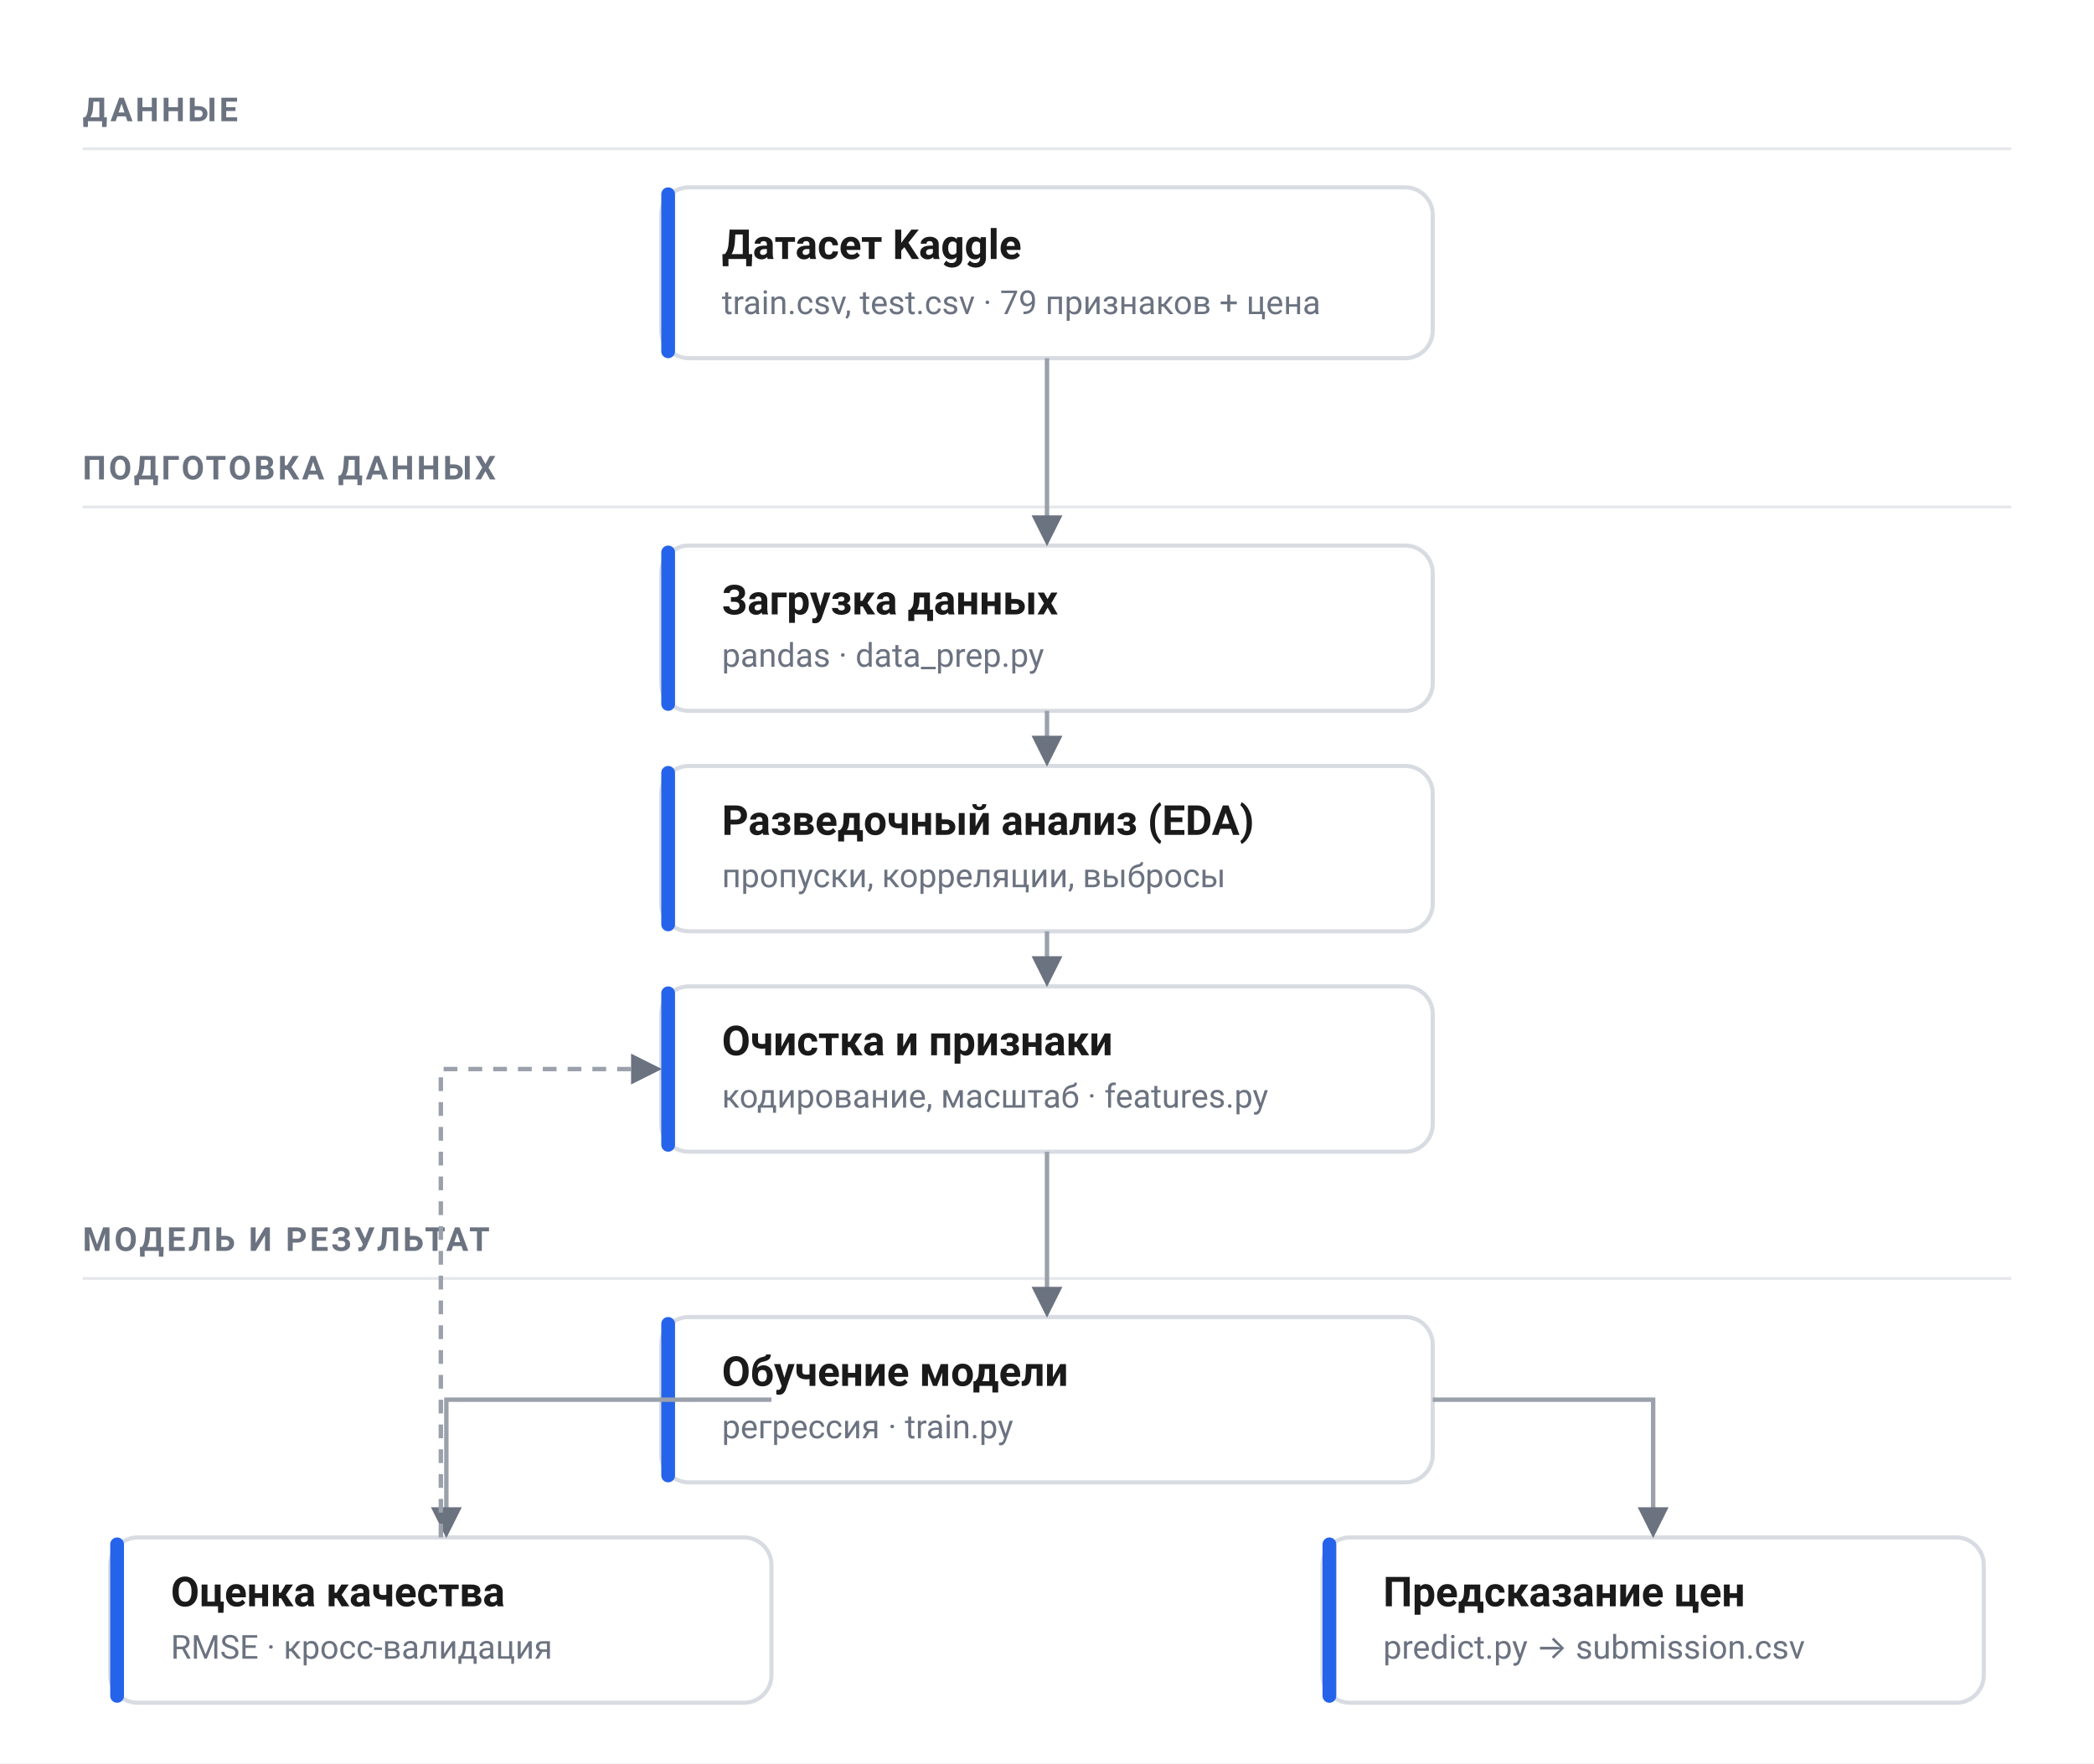
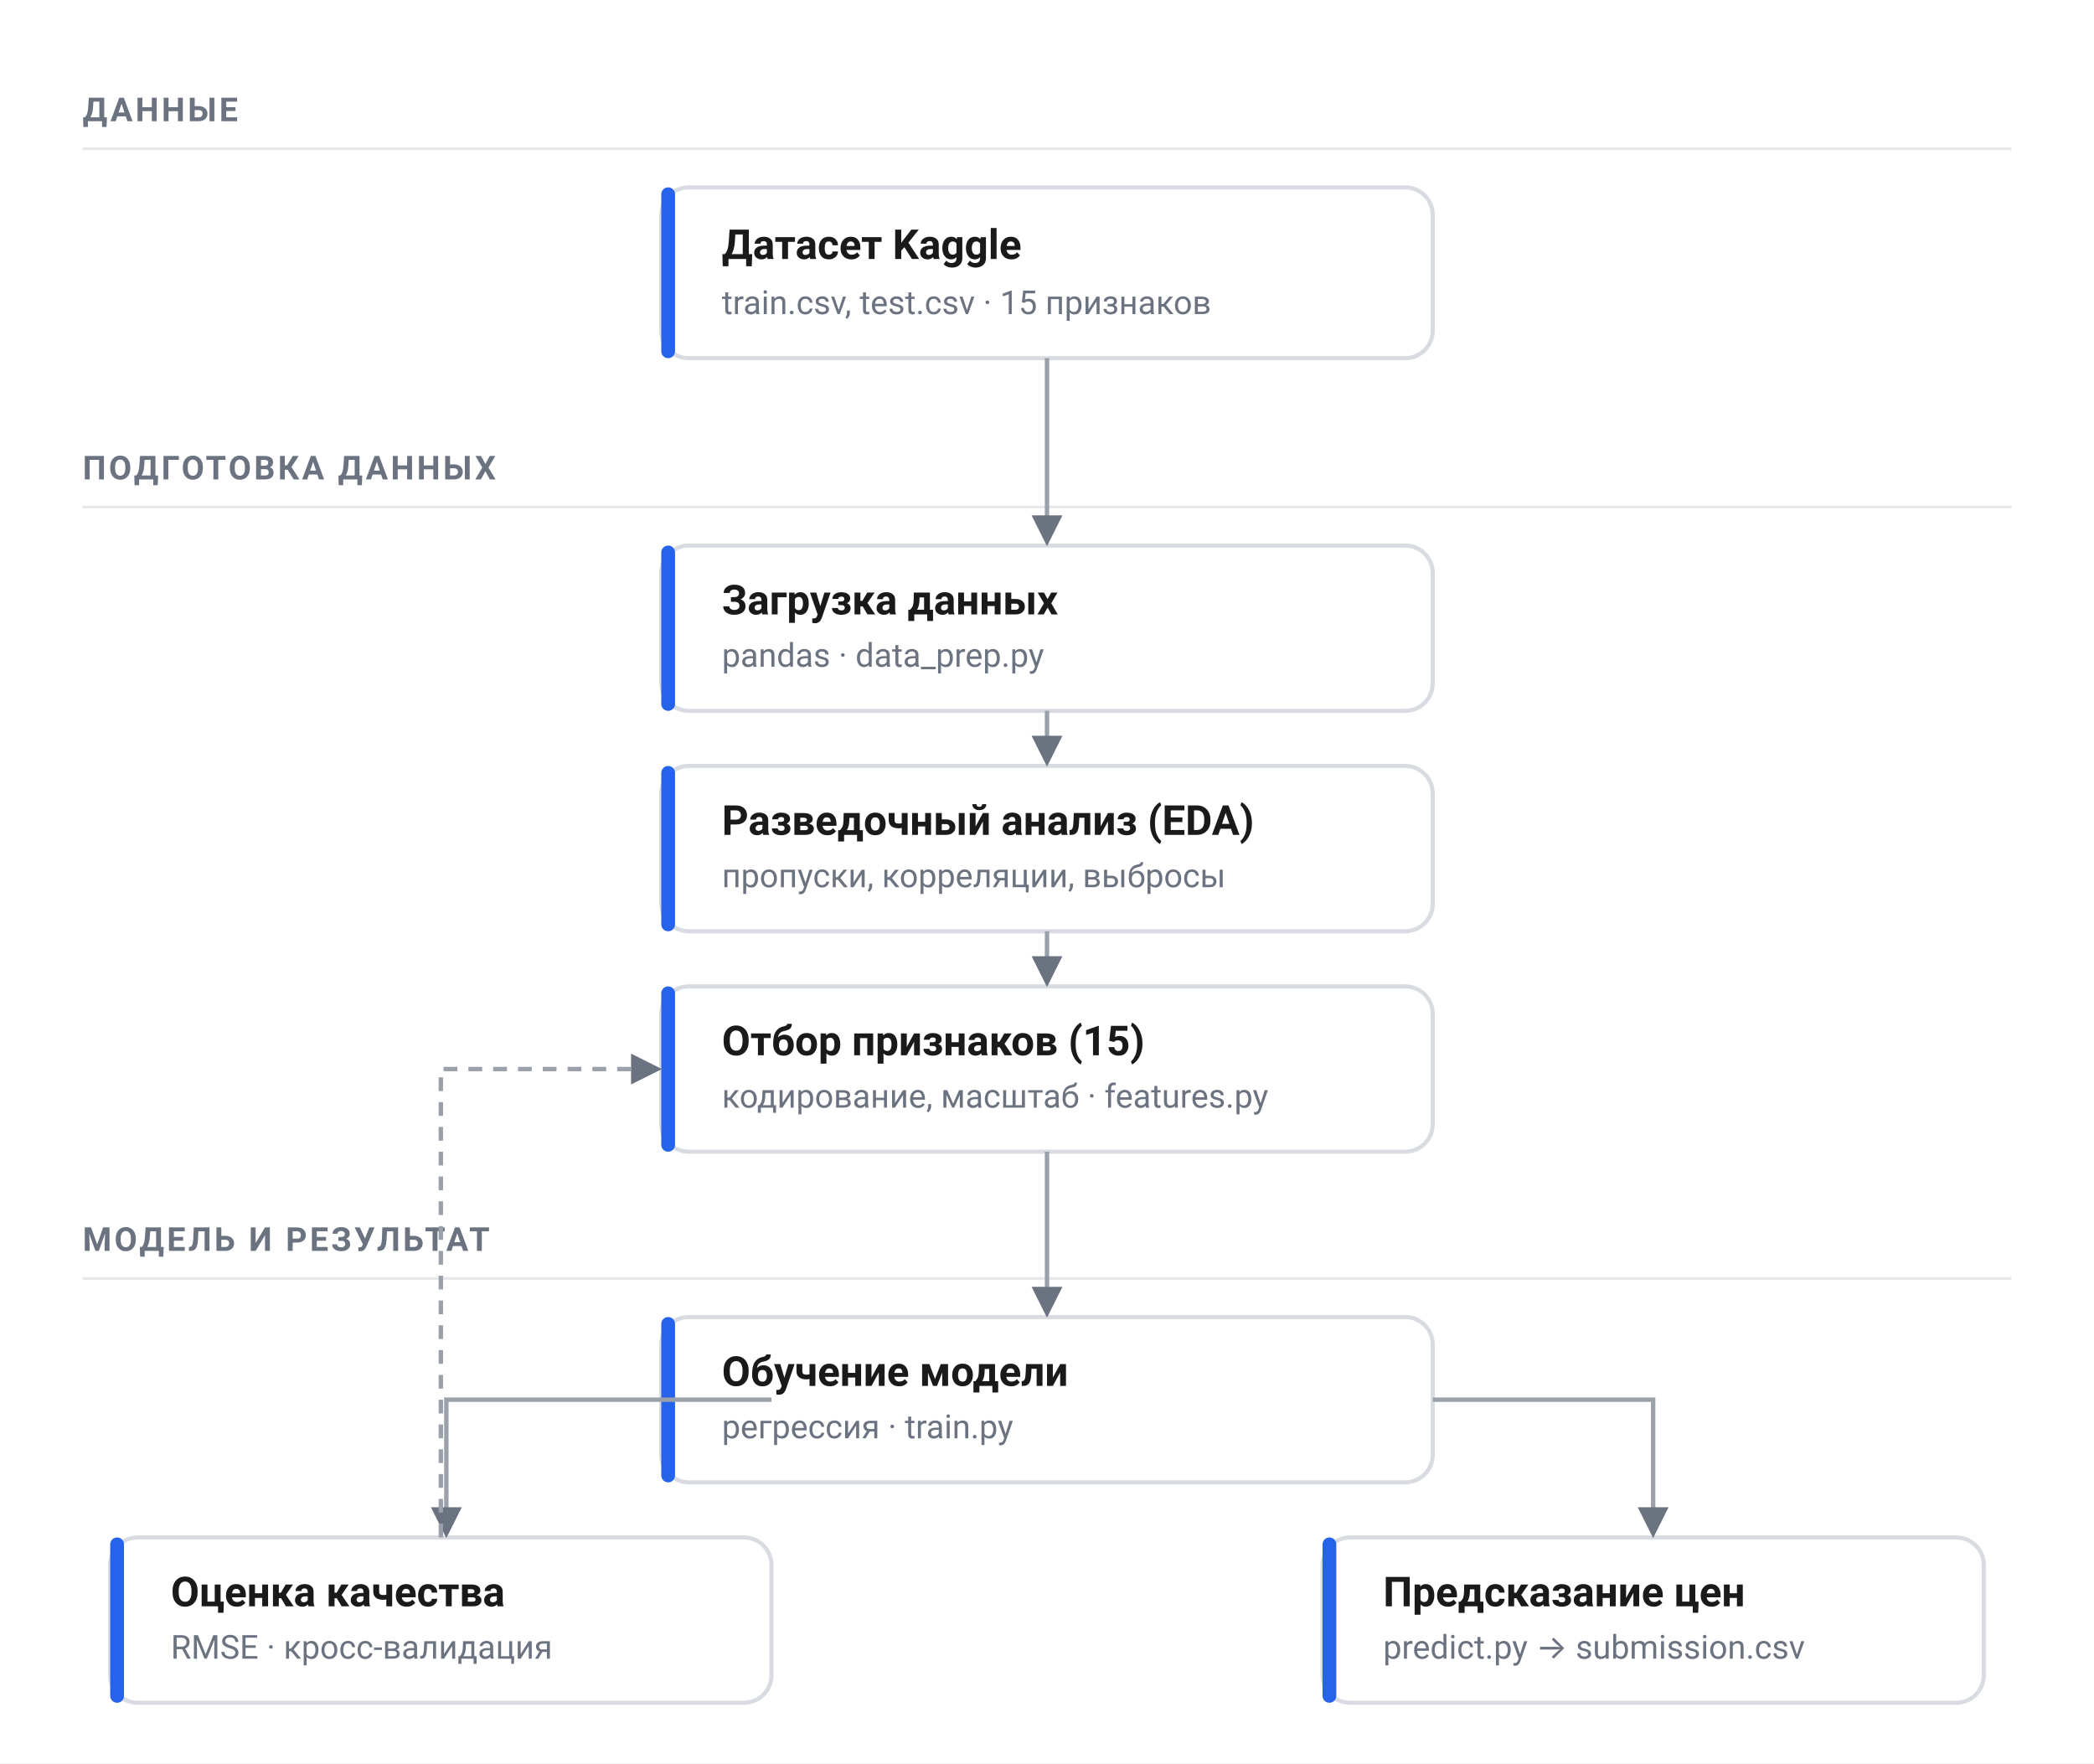
<svg xmlns="http://www.w3.org/2000/svg" viewBox="0 0 760 640" font-family="-apple-system, Segoe UI, Roboto, sans-serif">
  <rect x="0" y="0" width="760" height="640" fill="#ffffff" />
  <defs>
    <marker id="arr" viewBox="0 0 10 10" refX="8" refY="5" markerWidth="7" markerHeight="7" orient="auto-start-reverse">
      <path d="M0,0 L10,5 L0,10 z" fill="#6b7280" />
    </marker>
  </defs>
  <style>
    .box{fill:#ffffff;stroke:#d8dce2;stroke-width:1.5;}
    .title{fill:#1a1a1a;font-size:15px;font-weight:600;}
    .sub{fill:#6b7280;font-size:12px;}
    .phase{fill:#6b7280;font-size:12px;font-weight:700;letter-spacing:1px;}
    .accent{fill:#2563eb;}
    .flow{stroke:#9aa1ab;stroke-width:1.6;fill:none;}
  </style>
  <text x="30" y="44" class="phase">ДАННЫЕ</text>
  <line x1="30" y1="54" x2="730" y2="54" stroke="#e5e7eb" stroke-width="1" />
  <rect x="240" y="68" width="280" height="62" rx="10" class="box" />
  <rect x="240" y="68" width="5" height="62" rx="2.5" class="accent" />
  <text x="262" y="94" class="title">Датасет Kaggle</text>
-   <text x="262" y="114" class="sub">train.csv, test.csv · 79 признаков + цена</text>
+   <text x="262" y="114" class="sub">train.csv, test.csv · 15 признаков</text>
  <text x="30" y="174" class="phase">ПОДГОТОВКА ДАННЫХ</text>
  <line x1="30" y1="184" x2="730" y2="184" stroke="#e5e7eb" stroke-width="1" />
  <rect x="240" y="198" width="280" height="60" rx="10" class="box" />
  <rect x="240" y="198" width="5" height="60" rx="2.5" class="accent" />
  <text x="262" y="223" class="title">Загрузка данных</text>
  <text x="262" y="242" class="sub">pandas · data_prep.py</text>
  <rect x="240" y="278" width="280" height="60" rx="10" class="box" />
  <rect x="240" y="278" width="5" height="60" rx="2.5" class="accent" />
  <text x="262" y="303" class="title">Разведочный анализ (EDA)</text>
  <text x="262" y="322" class="sub">пропуски, корреляции, выбросы</text>
  <rect x="240" y="358" width="280" height="60" rx="10" class="box" />
  <rect x="240" y="358" width="5" height="60" rx="2.5" class="accent" />
-   <text x="262" y="383" class="title">Очистка и признаки</text>
+   <text x="262" y="383" class="title">Отбор признаков (15)</text>
  <text x="262" y="402" class="sub">кодирование, масштаб · features.py</text>
  <text x="30" y="454" class="phase">МОДЕЛЬ И РЕЗУЛЬТАТ</text>
  <line x1="30" y1="464" x2="730" y2="464" stroke="#e5e7eb" stroke-width="1" />
  <rect x="240" y="478" width="280" height="60" rx="10" class="box" />
  <rect x="240" y="478" width="5" height="60" rx="2.5" class="accent" />
  <text x="262" y="503" class="title">Обучение модели</text>
  <text x="262" y="522" class="sub">регрессия · train.py</text>
  <rect x="40" y="558" width="240" height="60" rx="10" class="box" />
  <rect x="40" y="558" width="5" height="60" rx="2.5" class="accent" />
  <text x="62" y="583" class="title">Оценка качества</text>
  <text x="62" y="602" class="sub">RMSE · кросс-валидация</text>
  <rect x="480" y="558" width="240" height="60" rx="10" class="box" />
  <rect x="480" y="558" width="5" height="60" rx="2.5" class="accent" />
  <text x="502" y="583" class="title">Предсказание цен</text>
  <text x="502" y="602" class="sub">predict.py → submission.csv</text>
  <path class="flow" marker-end="url(#arr)" d="M380,130 L380,196" />
  <path class="flow" marker-end="url(#arr)" d="M380,258 L380,276" />
  <path class="flow" marker-end="url(#arr)" d="M380,338 L380,356" />
  <path class="flow" marker-end="url(#arr)" d="M380,418 L380,476" />
  <path class="flow" marker-end="url(#arr)" d="M280,508 L162,508 L162,556" />
  <path class="flow" marker-end="url(#arr)" d="M520,508 L600,508 L600,556" />
  <path class="flow" stroke-dasharray="5 4" marker-end="url(#arr)" d="M160,558 L160,388 L238,388" />
</svg>
